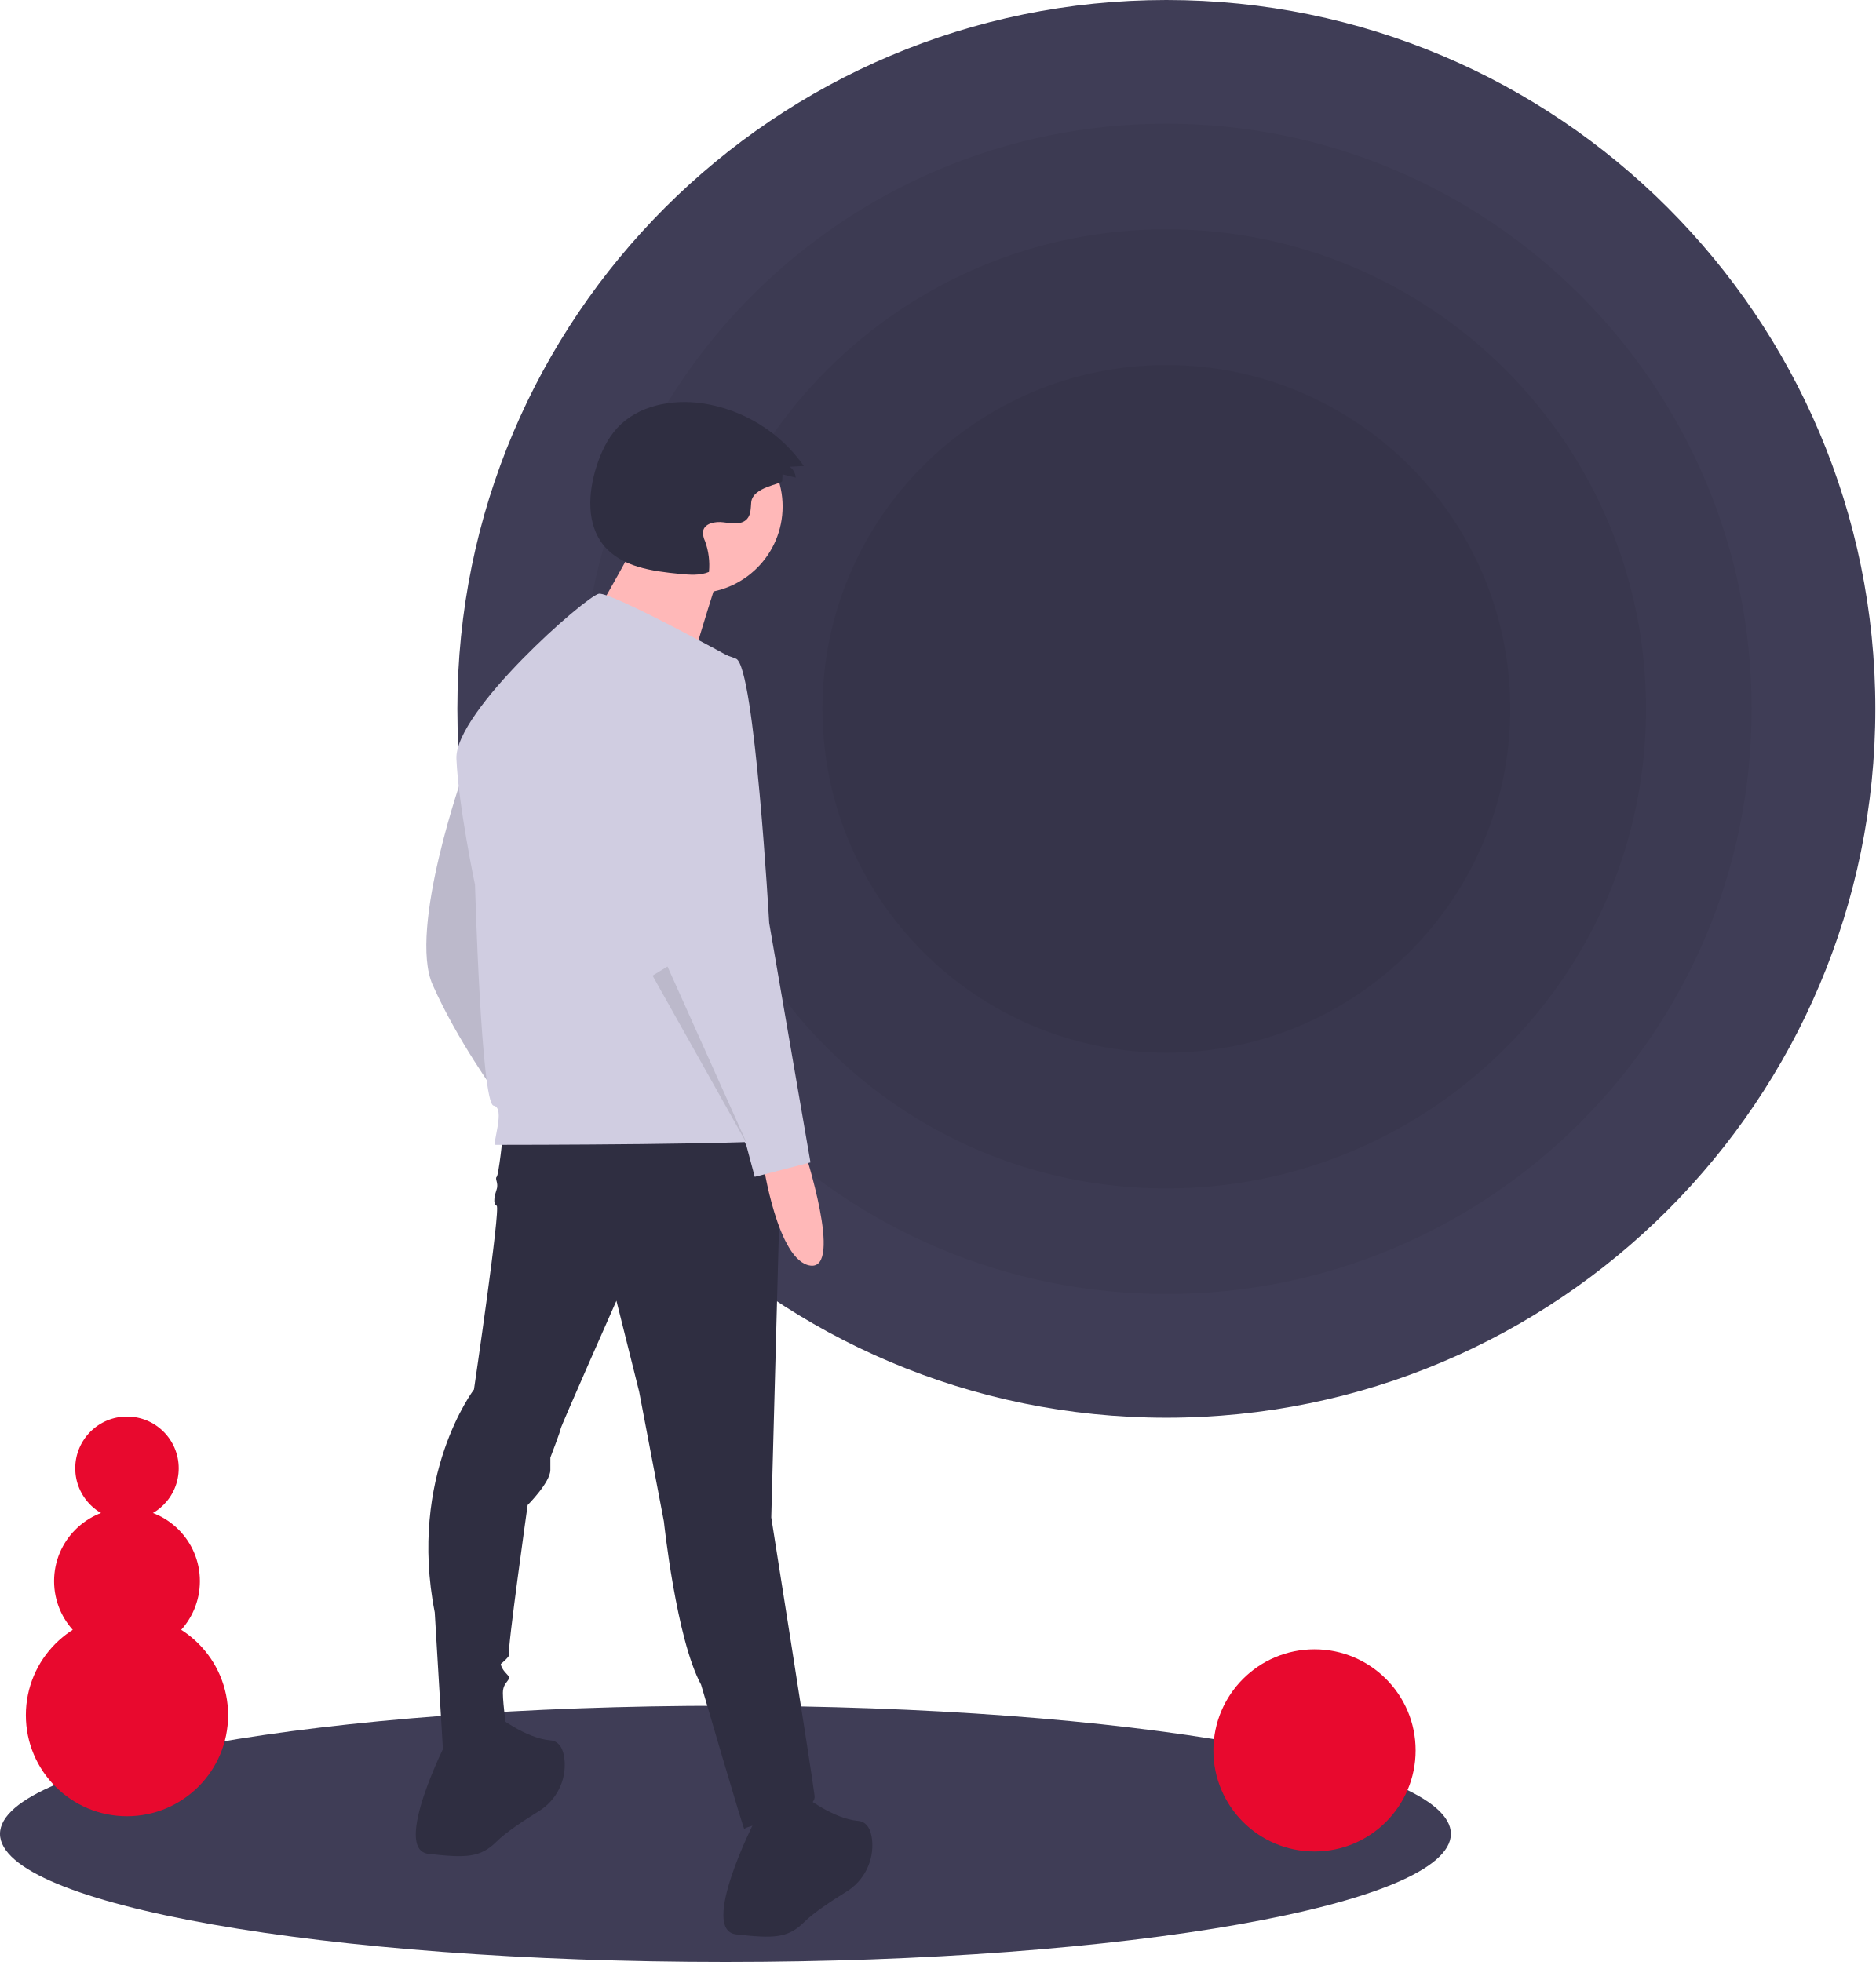
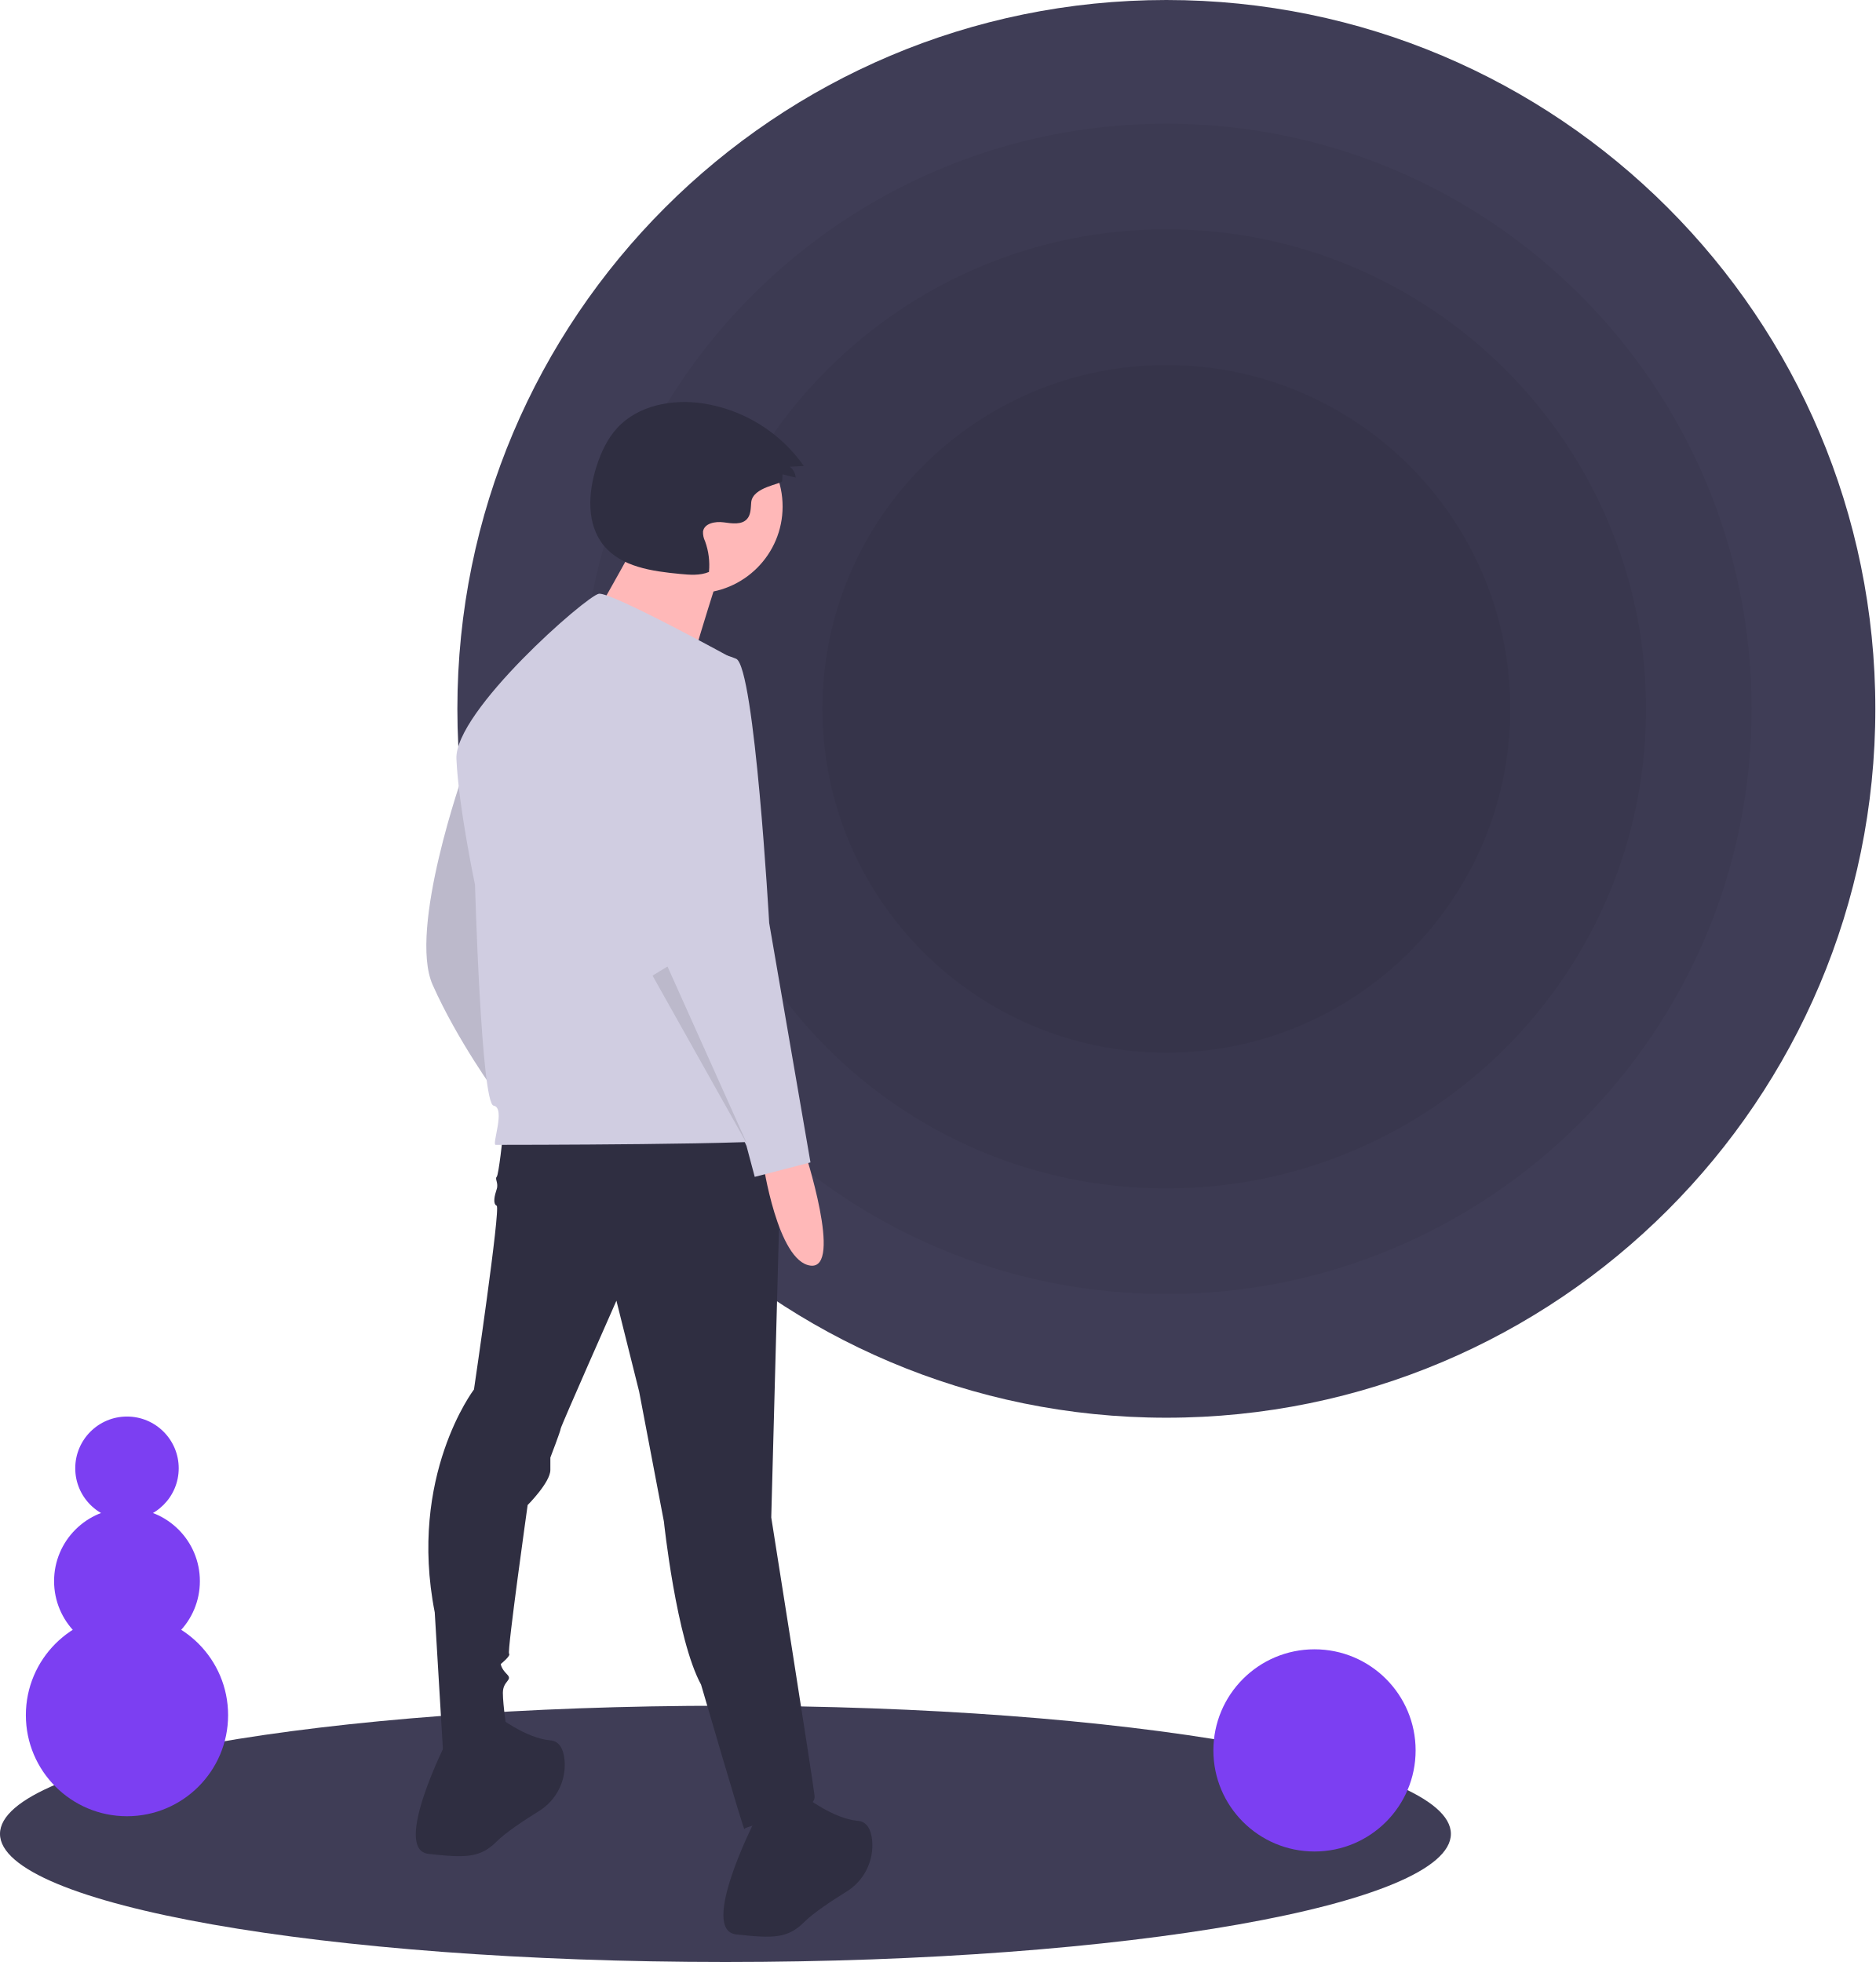
<svg xmlns="http://www.w3.org/2000/svg" viewBox="0 0 797.5 834.5" role="img">
  <ellipse cx="308.5" cy="780" rx="308.5" ry="54.5" fill="#3f3d56" />
  <circle cx="496" cy="301.5" r="301.5" fill="#3f3d56" />
  <circle cx="496" cy="301.5" r="248.898" opacity="0.05" />
  <circle cx="496" cy="301.5" r="203.994" opacity="0.05" />
  <circle cx="496" cy="301.5" r="146.26" opacity="0.05" />
  <path d="M398.42,361.232s-23.704,66.722-13.169,90.426,27.216,46.53,27.216,46.53S406.322,365.622,398.42,361.232Z" transform="translate(-201.25 -32.75)" fill="#d0cde1" />
  <path d="M398.42,361.232s-23.704,66.722-13.169,90.426,27.216,46.53,27.216,46.53S406.322,365.622,398.42,361.232Z" transform="translate(-201.25 -32.75)" opacity="0.1" />
  <path d="M415.101,515.747s-1.756,16.681-2.634,17.558.878,2.634,0,5.268-1.756,6.145,0,7.023-9.657,78.135-9.657,78.135-28.094,36.873-16.681,94.816l3.512,58.821s27.216,1.756,27.216-7.901c0,0-1.756-11.413-1.756-16.681s4.39-5.268,1.756-7.901-2.634-4.39-2.634-4.39,4.39-3.512,3.512-4.39,7.901-63.211,7.901-63.211,9.657-9.657,9.657-14.925v-5.268s4.39-11.413,4.39-12.291,23.704-54.431,23.704-54.431l9.657,38.629,10.535,55.309s5.268,50.042,15.803,69.356c0,0,18.436,63.211,18.436,61.455s30.727-6.145,29.849-14.047-18.436-118.52-18.436-118.52L533.621,513.991Z" transform="translate(-201.25 -32.75)" fill="#2f2e41" />
  <path d="M391.397,772.978s-23.704,46.53-7.901,48.286,21.948,1.756,28.971-5.268c3.84-3.84,11.615-8.991,17.876-12.873a23.117,23.117,0,0,0,10.969-21.982c-.463-4.295-2.068-7.834-6.019-8.164-10.535-.878-22.826-10.535-22.826-10.535Z" transform="translate(-201.25 -32.75)" fill="#2f2e41" />
  <path d="M522.208,807.217s-23.704,46.53-7.901,48.286,21.948,1.756,28.971-5.268c3.84-3.84,11.615-8.991,17.876-12.873a23.117,23.117,0,0,0,10.969-21.982c-.463-4.295-2.068-7.834-6.019-8.164-10.535-.878-22.826-10.535-22.826-10.535Z" transform="translate(-201.25 -32.75)" fill="#2f2e41" />
  <circle cx="295.905" cy="215.433" r="36.905" fill="#ffb8b8" />
  <path d="M473.43,260.308S447.07,308.812,444.961,308.812,492.41,324.628,492.41,324.628s13.707-46.394,15.816-50.612Z" transform="translate(-201.25 -32.75)" fill="#ffb8b8" />
  <path d="M513.867,313.385s-52.675-28.971-57.943-28.094-61.455,50.042-60.577,70.234,7.901,53.553,7.901,53.553,2.634,93.06,7.901,93.938-.878,16.681.878,16.681,122.909,0,123.787-2.634S513.867,313.385,513.867,313.385Z" transform="translate(-201.25 -32.75)" fill="#d0cde1" />
  <path d="M543.278,521.892s16.681,50.92,2.634,49.164-20.192-43.896-20.192-43.896Z" transform="translate(-201.25 -32.75)" fill="#ffb8b8" />
  <path d="M498.504,310.313s-32.483,7.023-27.216,50.92,14.925,87.792,14.925,87.792l32.483,71.112,3.512,13.169,23.704-6.145L528.353,425.321s-6.145-108.863-14.047-112.374A34,34,0,0,0,498.504,310.313Z" transform="translate(-201.25 -32.75)" fill="#d0cde1" />
  <polygon points="277.5 414.958 317.885 486.947 283.86 411.09 277.5 414.958" opacity="0.1" />
  <path d="M533.896,237.316l.122-2.82,5.61,1.396a6.27,6.27,0,0,0-2.514-4.615l5.976-.334a64.477,64.477,0,0,0-43.124-26.651c-12.926-1.873-27.318.838-36.182,10.43-4.299,4.653-7.001,10.57-8.922,16.607-3.539,11.118-4.26,24.372,3.12,33.409,7.501,9.185,20.602,10.984,32.406,12.121,4.153.4,8.506.772,12.355-.839a29.721,29.721,0,0,0-1.654-13.037,8.687,8.687,0,0,1-.879-4.152c.525-3.512,5.209-4.396,8.728-3.922s7.75,1.2,10.062-1.494c1.593-1.856,1.499-4.559,1.71-6.996C521.282,239.785,533.836,238.707,533.896,237.316Z" transform="translate(-201.25 -32.75)" fill="#2f2e41" />
-   <circle cx="559" cy="744.5" r="43" fill="#e8092e" />
-   <circle cx="54" cy="729.5" r="43" fill="#e8092e" />
-   <circle cx="54" cy="672.5" r="31" fill="#e8092e" />
-   <circle cx="54" cy="624.5" r="22" fill="#e8092e" />
+   <circle cx="559" cy="744.5" r="43" fill="#7c3ff2" />
+   <circle cx="54" cy="729.5" r="43" fill="#7c3ff2" />
+   <circle cx="54" cy="672.5" r="31" fill="#7c3ff2" />
+   <circle cx="54" cy="624.5" r="22" fill="#7c3ff2" />
</svg>
